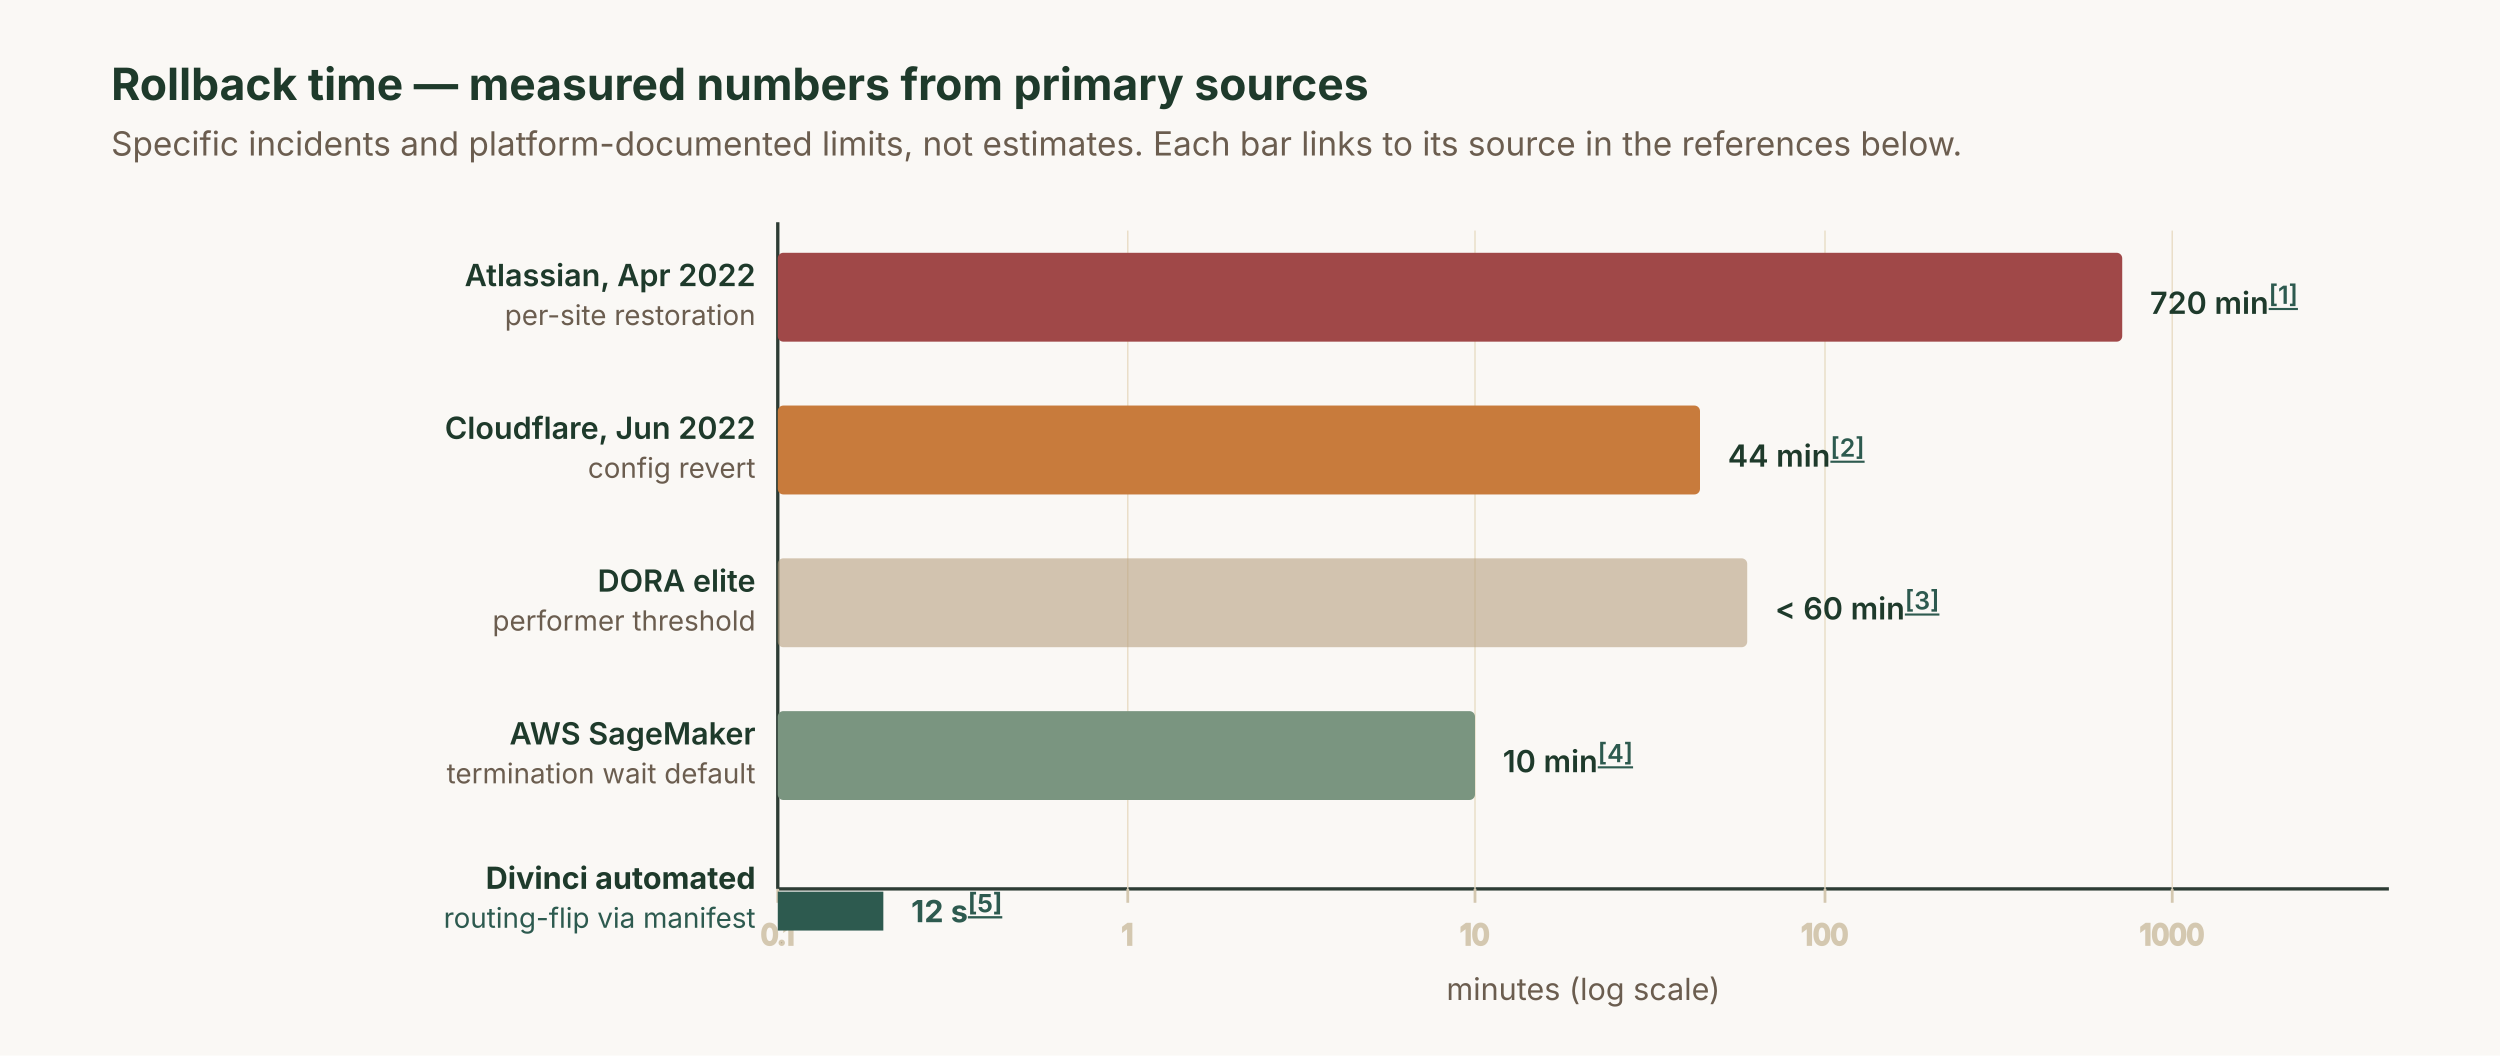
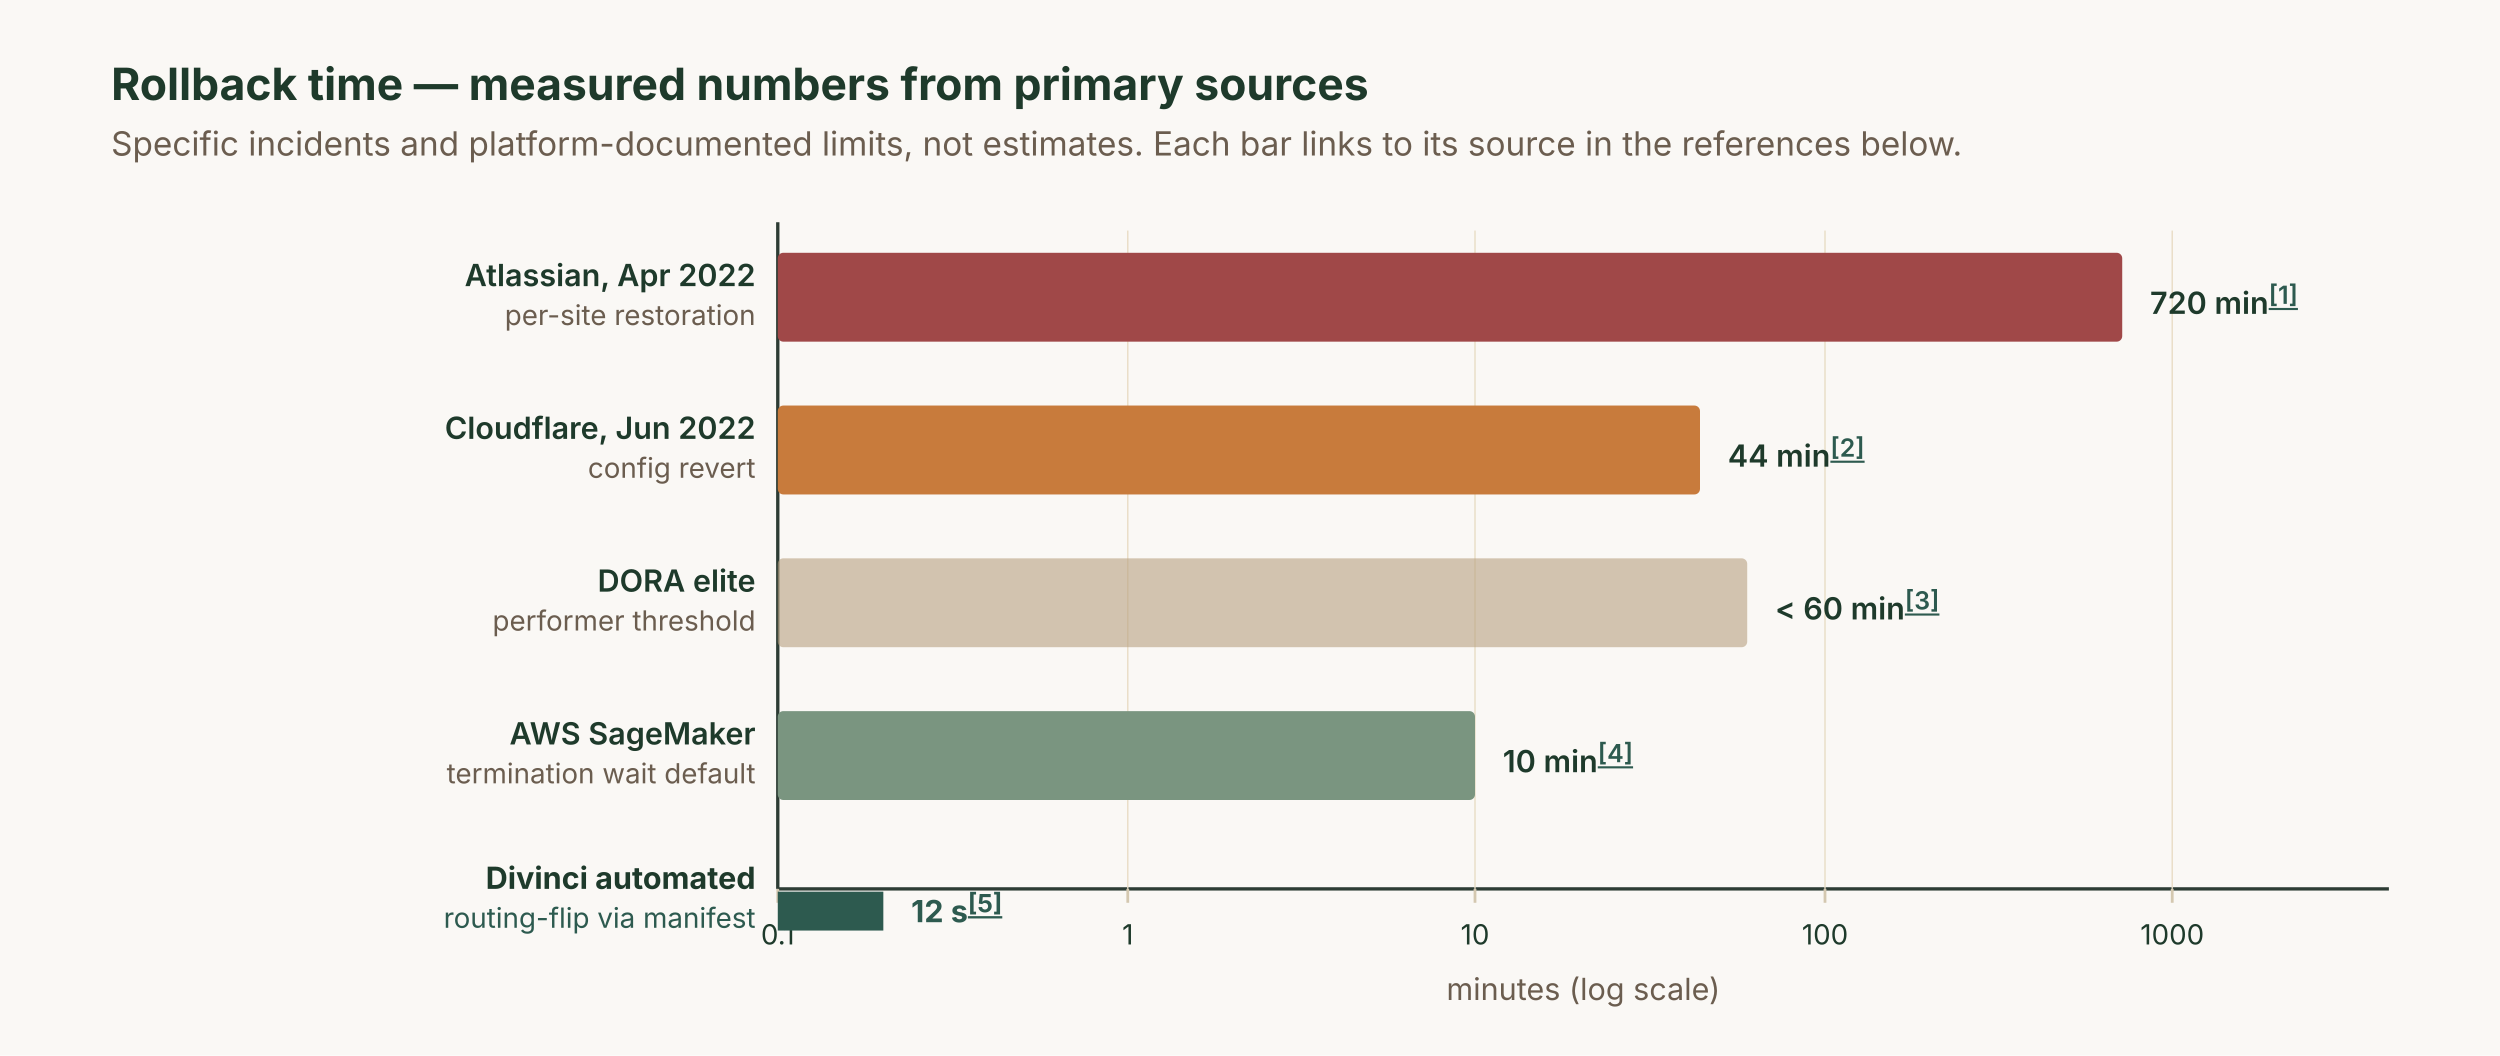
<svg xmlns="http://www.w3.org/2000/svg" viewBox="0 0 900 380" font-family="'DM Sans', -apple-system, sans-serif" role="img" aria-label="Horizontal bar chart of rollback time, log-scale minutes. Atlassian April 2022 outage: 720 minutes (12 hours) per-site restoration, source: Atlassian post-incident review. Cloudflare June 21 2022 outage: 44 minutes to revert, source: Cloudflare blog. AWS SageMaker canary deployment-guardrail termination wait default: 10 minutes, source: SageMaker docs. DORA elite-performer failed deployment recovery threshold: under 60 minutes, source: DORA Metrics guide. Divinci automated routing flip via release manifest: 12 seconds, our number. All values cited to primary sources below.">
  <rect width="900" height="380" fill="#faf8f5" />
  <text x="40" y="36" font-size="16" font-weight="700" fill="#1e3a2b">Rollback time — measured numbers from primary sources</text>
  <text x="40" y="56" font-size="12" fill="#6b5d4f">Specific incidents and platform-documented limits, not estimates. Each bar links to its source in the references below.</text>
-   <g stroke="#d4c8b0" font-size="10" fill="#8a7d68">
+   <g stroke="#d4c8b0" font-size="10" fill="#1e3a2b">
    <line x1="280" y1="320" x2="280" y2="80" stroke="#2d3c34" stroke-width="1.2" />
    <line x1="280" y1="320" x2="860" y2="320" stroke="#2d3c34" stroke-width="1.2" />
    <line x1="280" y1="320" x2="280" y2="325" />
-     <text x="280" y="340" text-anchor="middle">0.1</text>
+     <text stroke="none" x="280" y="340" text-anchor="middle">0.1</text>
    <line x1="406" y1="320" x2="406" y2="325" />
-     <text x="406" y="340" text-anchor="middle">1</text>
+     <text stroke="none" x="406" y="340" text-anchor="middle">1</text>
    <line x1="531" y1="320" x2="531" y2="325" />
-     <text x="531" y="340" text-anchor="middle">10</text>
+     <text stroke="none" x="531" y="340" text-anchor="middle">10</text>
    <line x1="657" y1="320" x2="657" y2="325" />
-     <text x="657" y="340" text-anchor="middle">100</text>
+     <text stroke="none" x="657" y="340" text-anchor="middle">100</text>
    <line x1="782" y1="320" x2="782" y2="325" />
-     <text x="782" y="340" text-anchor="middle">1000</text>
+     <text stroke="none" x="782" y="340" text-anchor="middle">1000</text>
    <line x1="406" y1="320" x2="406" y2="83" stroke="#e8dcc4" stroke-width="0.5" />
    <line x1="531" y1="320" x2="531" y2="83" stroke="#e8dcc4" stroke-width="0.5" />
    <line x1="657" y1="320" x2="657" y2="83" stroke="#e8dcc4" stroke-width="0.5" />
    <line x1="782" y1="320" x2="782" y2="83" stroke="#e8dcc4" stroke-width="0.5" />
  </g>
  <text x="570" y="360" font-size="11" fill="#6b5d4f" text-anchor="middle">minutes (log scale)</text>
  <g>
    <text x="272" y="103" text-anchor="end" font-size="11" fill="#1e3a2b" font-weight="600">Atlassian, Apr 2022</text>
    <text x="272" y="117" text-anchor="end" font-size="10" fill="#6b5d4f">per-site restoration</text>
    <rect x="280" y="91" width="484" height="32" fill="#a04848" rx="2" />
    <text x="774" y="113" font-size="11" font-weight="600" fill="#1e3a2b">720 min<a href="#ref-1">
        <tspan font-size="9" fill="#2d5a4f" text-decoration="underline" baseline-shift="super">[1]</tspan>
      </a>
    </text>
  </g>
  <g>
    <text x="272" y="158" text-anchor="end" font-size="11" fill="#1e3a2b" font-weight="600">Cloudflare, Jun 2022</text>
    <text x="272" y="172" text-anchor="end" font-size="10" fill="#6b5d4f">config revert</text>
    <rect x="280" y="146" width="332" height="32" fill="#c87b3c" rx="2" />
    <text x="622" y="168" font-size="11" font-weight="600" fill="#1e3a2b">44 min<a href="#ref-2">
        <tspan font-size="9" fill="#2d5a4f" text-decoration="underline" baseline-shift="super">[2]</tspan>
      </a>
    </text>
  </g>
  <g>
    <text x="272" y="213" text-anchor="end" font-size="11" fill="#1e3a2b" font-weight="600">DORA elite</text>
    <text x="272" y="227" text-anchor="end" font-size="10" fill="#6b5d4f">performer threshold</text>
    <rect x="280" y="201" width="349" height="32" fill="#b8a080" rx="2" opacity="0.6" />
    <text x="639" y="223" font-size="11" font-weight="600" fill="#1e3a2b">&lt; 60 min<a href="#ref-3">
        <tspan font-size="9" fill="#2d5a4f" text-decoration="underline" baseline-shift="super">[3]</tspan>
      </a>
    </text>
  </g>
  <g>
    <text x="272" y="268" text-anchor="end" font-size="11" fill="#1e3a2b" font-weight="600">AWS SageMaker</text>
    <text x="272" y="282" text-anchor="end" font-size="10" fill="#6b5d4f">termination wait default</text>
    <rect x="280" y="256" width="251" height="32" fill="#7a9580" rx="2" />
    <text x="541" y="278" font-size="11" font-weight="600" fill="#1e3a2b">10 min<a href="#ref-4">
        <tspan font-size="9" fill="#2d5a4f" text-decoration="underline" baseline-shift="super">[4]</tspan>
      </a>
    </text>
  </g>
  <g>
    <text x="272" y="320" text-anchor="end" font-size="11" fill="#1e3a2b" font-weight="700">Divinci automated</text>
    <text x="272" y="334" text-anchor="end" font-size="10" fill="#2d5a4f">routing-flip via manifest</text>
    <line x1="280" y1="328" x2="318" y2="328" stroke="#2d5a4f" stroke-width="14" stroke-linecap="butt" />
    <text x="328" y="332" font-size="11" font-weight="700" fill="#2d5a4f">12 s<a href="#ref-5">
        <tspan font-size="9" fill="#2d5a4f" text-decoration="underline" baseline-shift="super">[5]</tspan>
      </a>
    </text>
  </g>
</svg>
